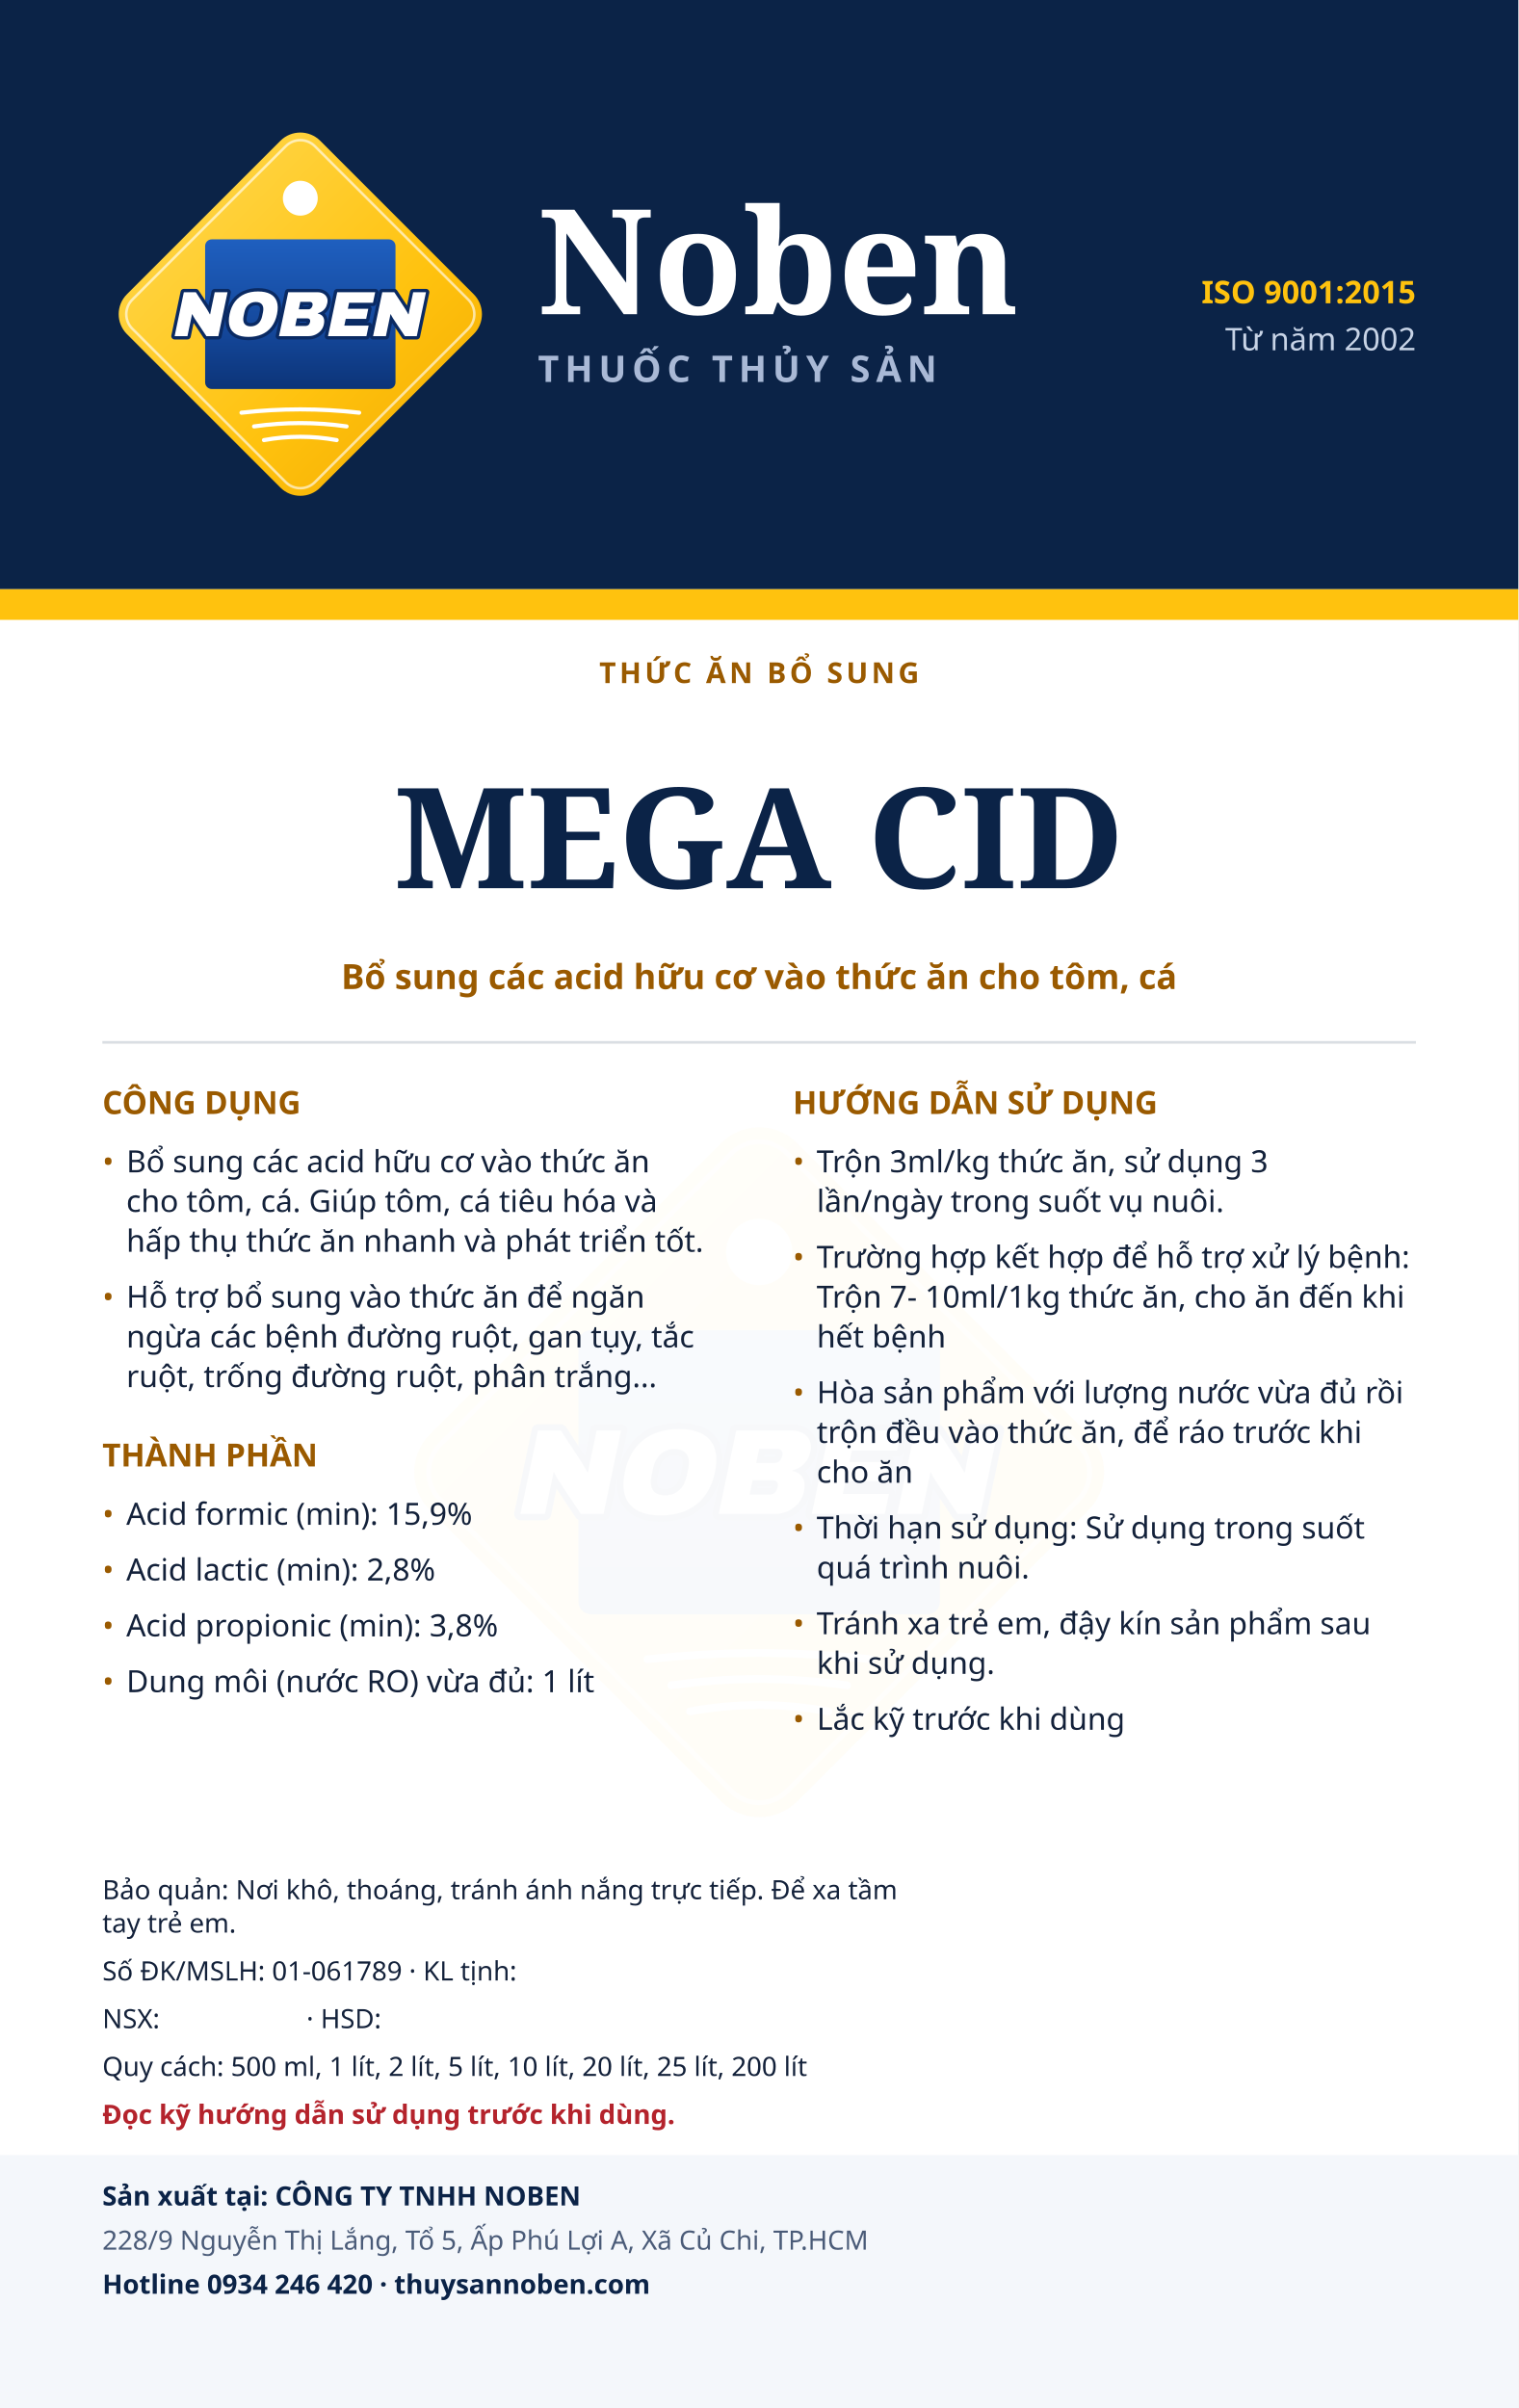
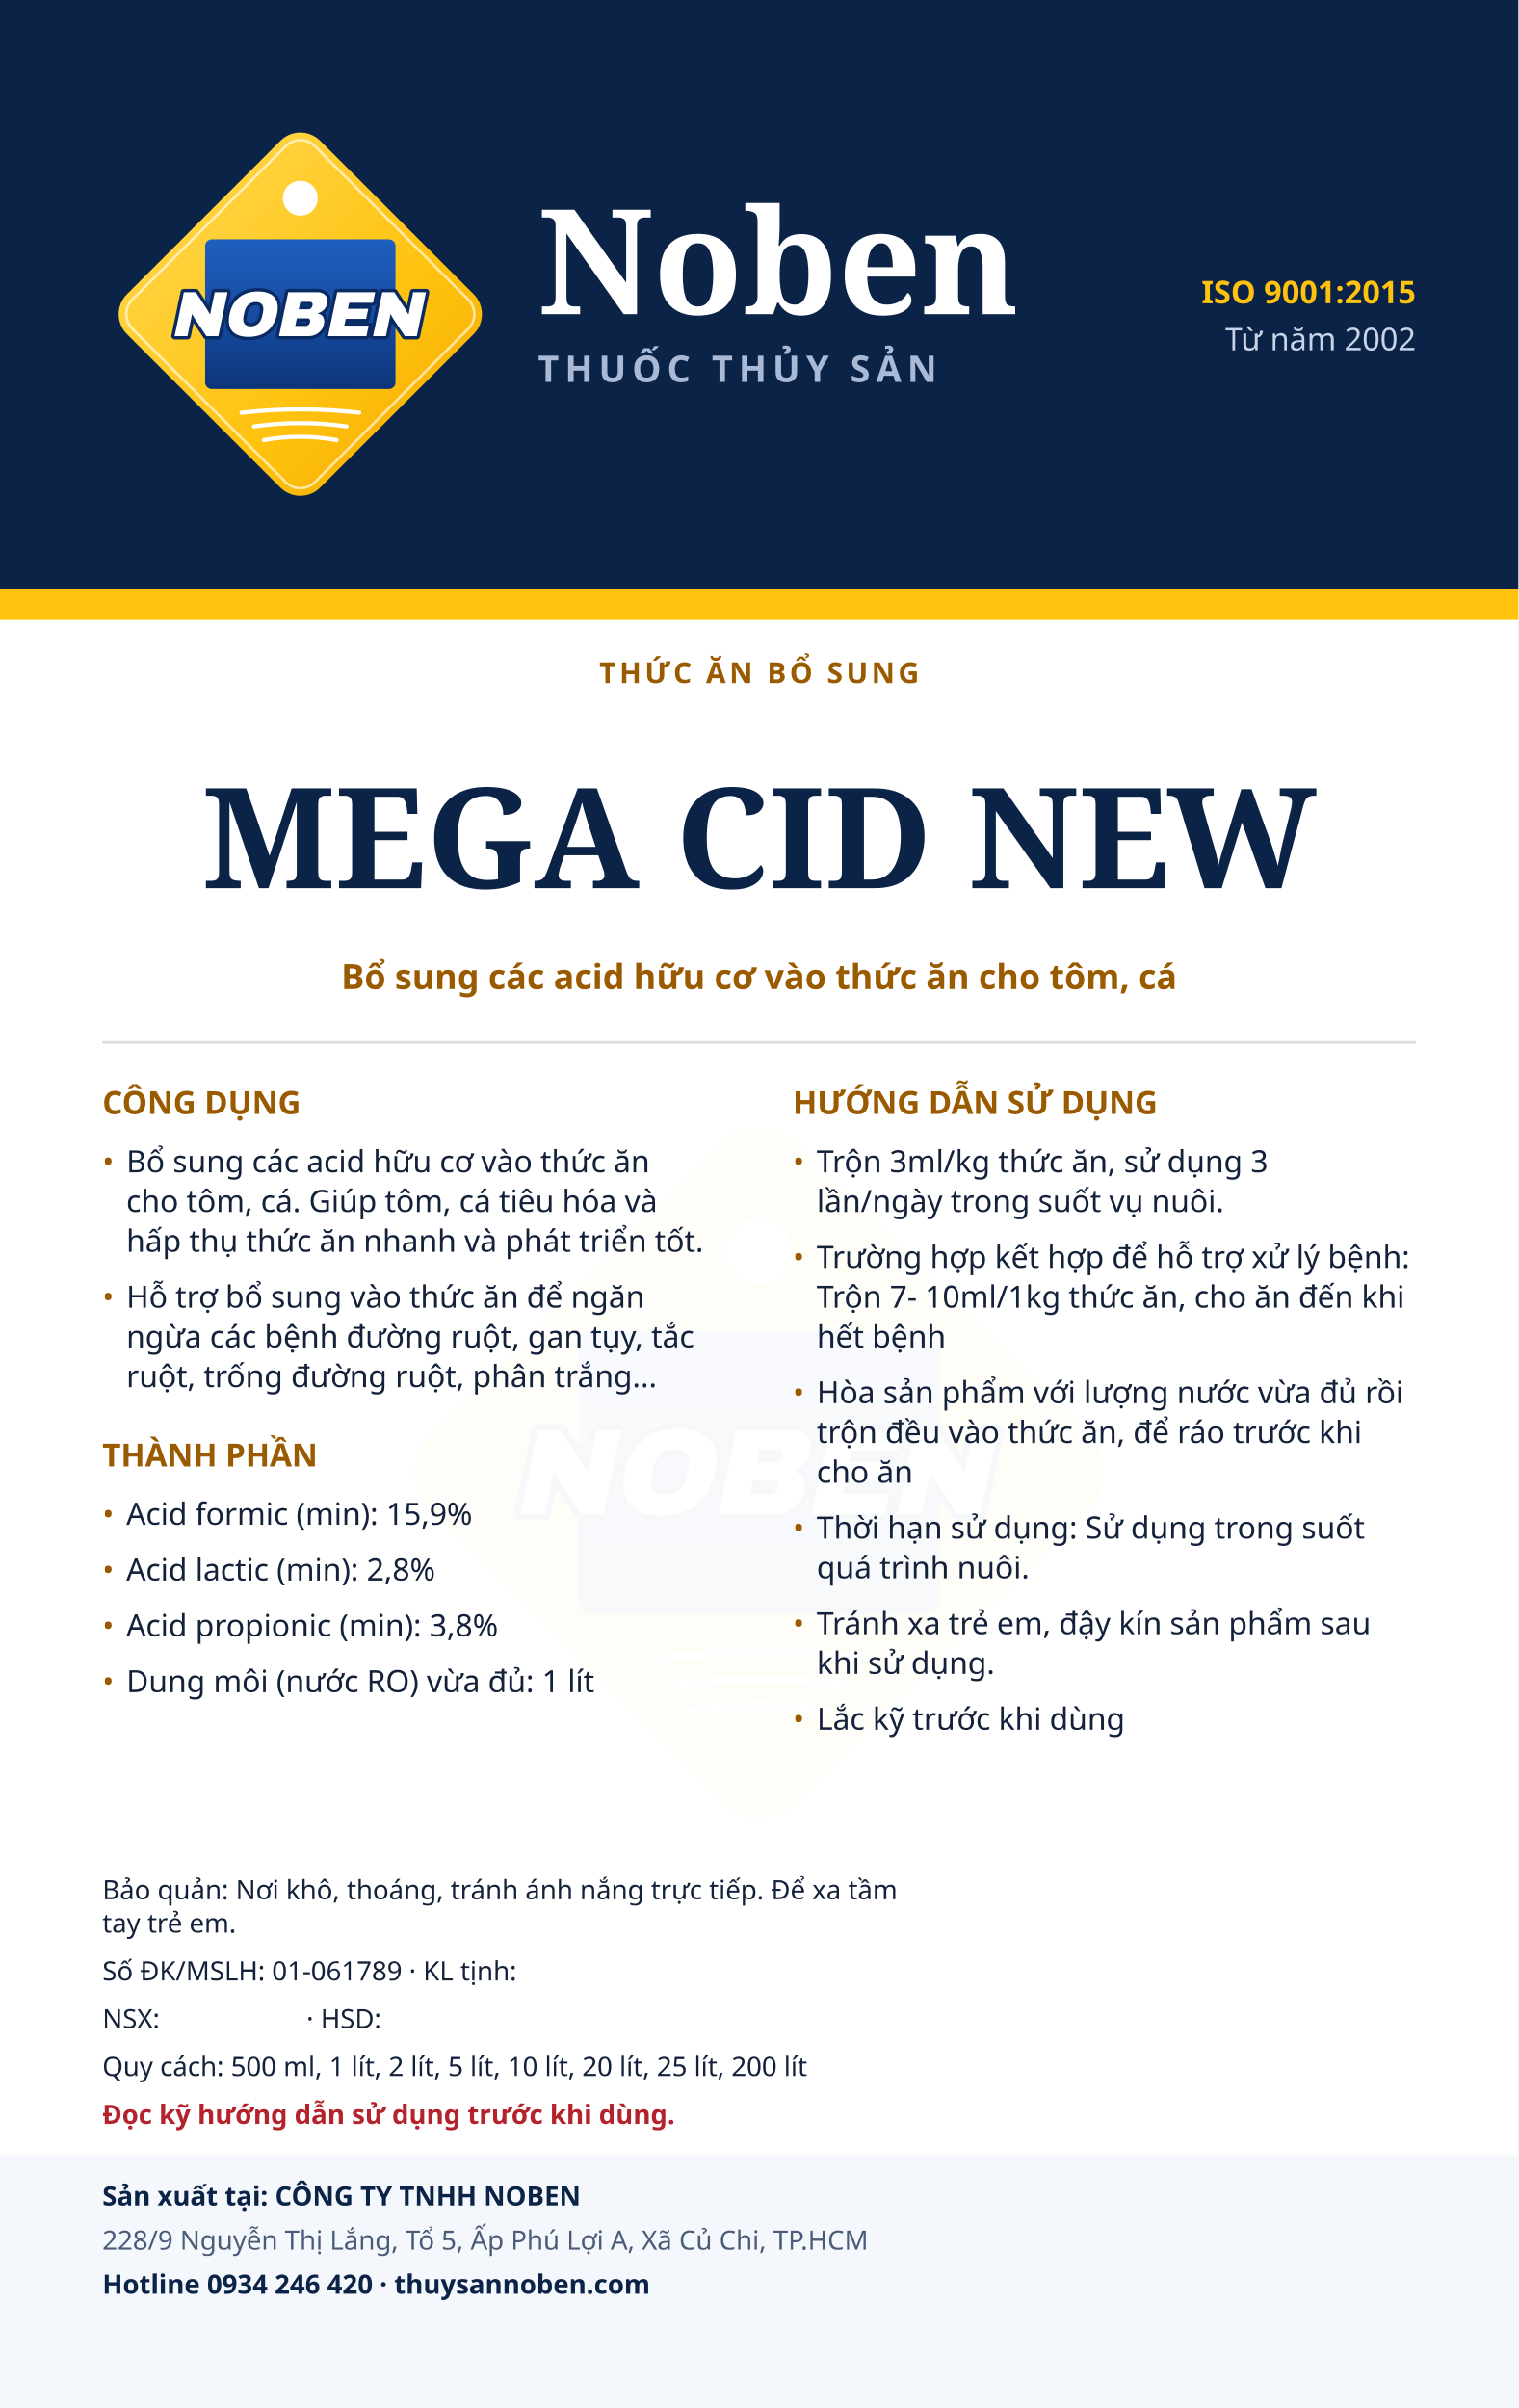
<svg xmlns="http://www.w3.org/2000/svg" xmlns:xlink="http://www.w3.org/1999/xlink" width="116mm" height="183.98mm" viewBox="-3 -3 116 183.98" data-trim="110 177.98" data-tran-le="3" data-an-toan="4.82">
  <defs>
    <clipPath id="nb-trang-giua">
      <rect x="0" y="44.36" width="110" height="117.29" />
    </clipPath>
  </defs>
  <g id="nen">
    <rect x="-3" y="-3" width="116" height="183.98" fill="#ffffff" />
    <rect x="-3" y="161.65" width="116" height="19.33" fill="#f4f7fb" />
    <g opacity="0.035" clip-path="url(#nb-trang-giua)">
      <use href="#nb-mark-art" xlink:href="#nb-mark-art" transform="translate(26.28 80.76) scale(0.1122)" />
    </g>
  </g>
  <g id="dai-thuong-hieu" data-khung="38.09 0 67.09 42.02">
    <rect x="-3" y="-3" width="116" height="45.02" fill="#0b2347" />
    <rect x="-3" y="42.02" width="116" height="2.34" fill="#ffc20e" />
    <text font-family="'Playfair Display ExtraBold', 'Playfair Display', serif" font-weight="800" font-size="11.18" fill="#ffffff" x="38.09" y="21.01">Noben</text>
    <text font-family="'Be Vietnam Pro SemiBold', 'Be Vietnam Pro', sans-serif" font-weight="600" font-size="2.79" fill="#a9b9d6" letter-spacing="0.45" x="38.09" y="26.18">THUỐC THỦY SẢN</text>
    <text font-family="'Be Vietnam Pro SemiBold', 'Be Vietnam Pro', sans-serif" font-weight="600" font-size="2.39" fill="#ffc20e" text-anchor="end" x="105.18" y="20.17">ISO 9001:2015</text>
    <text font-family="'Be Vietnam Pro', sans-serif" font-weight="400" font-size="2.39" fill="#c7d3e6" text-anchor="end" x="105.18" y="23.76">Từ năm 2002</text>
  </g>
  <g id="logo">
    <g transform="translate(4.82 5.88) scale(0.05908)">
      <g id="nb-mark-art">
        <defs>
          <linearGradient id="nb-g" x1="0" y1="0" x2="1" y2="1">
            <stop offset="0" stop-color="#ffdb57" />
            <stop offset=".618" stop-color="#ffc20e" />
            <stop offset="1" stop-color="#f2a900" />
          </linearGradient>
          <linearGradient id="nb-b" x1="0" y1="0" x2="0" y2="1">
            <stop offset="0" stop-color="#1f5fbf" />
            <stop offset=".618" stop-color="#14479a" />
            <stop offset="1" stop-color="#0c3478" />
          </linearGradient>
        </defs>
        <path d="M281.79 31.79 L480.21 230.21 A36.47 36.47 0 0 1 480.21 281.79 L281.79 480.21 A36.47 36.47 0 0 1 230.21 480.21 L31.79 281.79 A36.47 36.47 0 0 1 31.79 230.21 L230.21 31.79 A36.47 36.47 0 0 1 281.79 31.79 Z" fill="url(#nb-g)" />
        <path d="M274.83 38.76 L473.24 237.17 A26.62 26.62 0 0 1 473.24 274.83 L274.83 473.24 A26.62 26.62 0 0 1 237.17 473.24 L38.76 274.83 A26.62 26.62 0 0 1 38.76 237.17 L237.17 38.76 A26.62 26.62 0 0 1 274.83 38.76 Z" fill="none" stroke="#ffffff" stroke-opacity=".618" stroke-width="3.29" />
        <path d="M141.52 159.23 H370.48 A8.61 8.61 0 0 1 379.09 167.84 V344.16 A8.61 8.61 0 0 1 370.48 352.77 H141.52 A8.61 8.61 0 0 1 132.91 344.16 V167.84 A8.61 8.61 0 0 1 141.52 159.23 Z" fill="url(#nb-b)" />
        <circle cx="256" cy="106.02" r="22.54" fill="#ffffff" />
        <g transform="translate(93.46 284.39) scale(0.89704)">
          <g fill="none" stroke="#0a2a63" stroke-width="9.6" stroke-linejoin="round">
            <path transform="translate(-6.81 0)" d="M6.808 0.0 20.1 -63.296H37.396L52.312 -40.572Q52.947 -39.652 53.96 -37.904Q54.973 -36.156 56.022 -34.362Q57.071 -32.568 57.575 -31.464L58.074 -31.648Q58.523 -34.224 59.054 -36.754Q59.586 -39.284 59.856 -40.572L64.628 -63.296H83.12L69.828 0.0H52.624L35.765 -25.3Q34.587 -27.14 33.802 -28.658Q33.017 -30.176 32.295 -31.556L31.796 -31.372Q31.521 -29.624 31.154 -27.876Q30.787 -26.128 30.613 -25.3L25.3 0.0Z " />
            <path transform="translate(-7.2 0)" d="M113.676 1.104Q102.912 1.104 96.049 -2.576Q89.186 -6.256 86.674 -13.57Q84.162 -20.884 86.422 -31.648Q88.702 -42.504 94.276 -49.772Q99.85 -57.04 108.259 -60.72Q116.668 -64.4 127.432 -64.4Q138.288 -64.4 145.151 -60.72Q152.014 -57.04 154.536 -49.772Q157.058 -42.504 154.778 -31.648Q152.518 -20.884 146.934 -13.57Q141.35 -6.256 132.941 -2.576Q124.532 1.104 113.676 1.104ZM116.864 -14.076Q120.176 -14.076 122.928 -15.134Q125.68 -16.192 127.788 -18.124Q129.896 -20.056 131.294 -22.77Q132.692 -25.484 133.368 -28.704L134.604 -34.592Q135.281 -37.812 135.022 -40.526Q134.764 -43.24 133.468 -45.172Q132.172 -47.104 129.864 -48.162Q127.556 -49.22 124.244 -49.22Q120.932 -49.22 118.18 -48.162Q115.428 -47.104 113.366 -45.172Q111.304 -43.24 109.906 -40.526Q108.509 -37.812 107.832 -34.592L106.596 -28.704Q105.92 -25.484 106.178 -22.77Q106.436 -20.056 107.686 -18.124Q108.936 -16.192 111.244 -15.134Q113.552 -14.076 116.864 -14.076Z " />
            <path transform="translate(-7.59 0)" d="M158.08 0.0 171.372 -63.296H213.508Q218.292 -63.296 221.833 -61.318Q225.373 -59.34 227.031 -55.844Q228.689 -52.348 227.723 -47.748Q226.757 -43.148 224.667 -40.204Q222.577 -37.26 219.827 -35.558Q217.078 -33.856 214.052 -33.028L213.975 -32.66Q217.132 -31.924 219.469 -30.13Q221.807 -28.336 222.786 -25.116Q223.766 -21.896 222.704 -16.836Q221.641 -11.776 218.365 -8.004Q215.089 -4.232 210.504 -2.116Q205.92 0.0 200.768 0.0ZM181.503 -14.72H196.959Q199.075 -14.72 200.672 -16.192Q202.269 -17.664 202.888 -20.608Q203.177 -21.988 202.821 -23.138Q202.464 -24.288 201.542 -24.932Q200.619 -25.576 199.239 -25.576H183.783ZM186.526 -38.64H200.51Q201.982 -38.64 203.139 -39.33Q204.296 -40.02 205.165 -41.308Q206.033 -42.596 206.439 -44.528Q206.864 -46.552 205.783 -47.978Q204.703 -49.404 202.771 -49.404H188.787Z " />
            <path transform="translate(-7.8 0)" d="M228.932 0.0 242.224 -63.296H296.964L293.776 -48.116H259.368L257.533 -39.376H286.973L283.92 -24.84H254.48L252.452 -15.18H287.504L284.316 0.0Z " />
            <path transform="translate(-8 0)" d="M294.08 0.0 307.372 -63.296H324.668L339.584 -40.572Q340.219 -39.652 341.232 -37.904Q342.245 -36.156 343.294 -34.362Q344.343 -32.568 344.847 -31.464L345.346 -31.648Q345.795 -34.224 346.326 -36.754Q346.858 -39.284 347.128 -40.572L351.9 -63.296H370.392L357.1 0.0H339.896L323.037 -25.3Q321.859 -27.14 321.074 -28.658Q320.289 -30.176 319.567 -31.556L319.068 -31.372Q318.793 -29.624 318.426 -27.876Q318.059 -26.128 317.885 -25.3L312.572 0.0Z" />
          </g>
          <g fill="#ffffff">
            <path transform="translate(-6.81 0)" d="M6.808 0.0 20.1 -63.296H37.396L52.312 -40.572Q52.947 -39.652 53.96 -37.904Q54.973 -36.156 56.022 -34.362Q57.071 -32.568 57.575 -31.464L58.074 -31.648Q58.523 -34.224 59.054 -36.754Q59.586 -39.284 59.856 -40.572L64.628 -63.296H83.12L69.828 0.0H52.624L35.765 -25.3Q34.587 -27.14 33.802 -28.658Q33.017 -30.176 32.295 -31.556L31.796 -31.372Q31.521 -29.624 31.154 -27.876Q30.787 -26.128 30.613 -25.3L25.3 0.0Z " />
            <path transform="translate(-7.2 0)" d="M113.676 1.104Q102.912 1.104 96.049 -2.576Q89.186 -6.256 86.674 -13.57Q84.162 -20.884 86.422 -31.648Q88.702 -42.504 94.276 -49.772Q99.85 -57.04 108.259 -60.72Q116.668 -64.4 127.432 -64.4Q138.288 -64.4 145.151 -60.72Q152.014 -57.04 154.536 -49.772Q157.058 -42.504 154.778 -31.648Q152.518 -20.884 146.934 -13.57Q141.35 -6.256 132.941 -2.576Q124.532 1.104 113.676 1.104ZM116.864 -14.076Q120.176 -14.076 122.928 -15.134Q125.68 -16.192 127.788 -18.124Q129.896 -20.056 131.294 -22.77Q132.692 -25.484 133.368 -28.704L134.604 -34.592Q135.281 -37.812 135.022 -40.526Q134.764 -43.24 133.468 -45.172Q132.172 -47.104 129.864 -48.162Q127.556 -49.22 124.244 -49.22Q120.932 -49.22 118.18 -48.162Q115.428 -47.104 113.366 -45.172Q111.304 -43.24 109.906 -40.526Q108.509 -37.812 107.832 -34.592L106.596 -28.704Q105.92 -25.484 106.178 -22.77Q106.436 -20.056 107.686 -18.124Q108.936 -16.192 111.244 -15.134Q113.552 -14.076 116.864 -14.076Z " />
            <path transform="translate(-7.59 0)" d="M158.08 0.0 171.372 -63.296H213.508Q218.292 -63.296 221.833 -61.318Q225.373 -59.34 227.031 -55.844Q228.689 -52.348 227.723 -47.748Q226.757 -43.148 224.667 -40.204Q222.577 -37.26 219.827 -35.558Q217.078 -33.856 214.052 -33.028L213.975 -32.66Q217.132 -31.924 219.469 -30.13Q221.807 -28.336 222.786 -25.116Q223.766 -21.896 222.704 -16.836Q221.641 -11.776 218.365 -8.004Q215.089 -4.232 210.504 -2.116Q205.92 0.0 200.768 0.0ZM181.503 -14.72H196.959Q199.075 -14.72 200.672 -16.192Q202.269 -17.664 202.888 -20.608Q203.177 -21.988 202.821 -23.138Q202.464 -24.288 201.542 -24.932Q200.619 -25.576 199.239 -25.576H183.783ZM186.526 -38.64H200.51Q201.982 -38.64 203.139 -39.33Q204.296 -40.02 205.165 -41.308Q206.033 -42.596 206.439 -44.528Q206.864 -46.552 205.783 -47.978Q204.703 -49.404 202.771 -49.404H188.787Z " />
            <path transform="translate(-7.8 0)" d="M228.932 0.0 242.224 -63.296H296.964L293.776 -48.116H259.368L257.533 -39.376H286.973L283.92 -24.84H254.48L252.452 -15.18H287.504L284.316 0.0Z " />
            <path transform="translate(-8 0)" d="M294.08 0.0 307.372 -63.296H324.668L339.584 -40.572Q340.219 -39.652 341.232 -37.904Q342.245 -36.156 343.294 -34.362Q344.343 -32.568 344.847 -31.464L345.346 -31.648Q345.795 -34.224 346.326 -36.754Q346.858 -39.284 347.128 -40.572L351.9 -63.296H370.392L357.1 0.0H339.896L323.037 -25.3Q321.859 -27.14 321.074 -28.658Q320.289 -30.176 319.567 -31.556L319.068 -31.372Q318.793 -29.624 318.426 -27.876Q318.059 -26.128 317.885 -25.3L312.572 0.0Z" />
          </g>
        </g>
        <path d="M179.92 383.41 Q256 374.8 332.08 383.41 M196.19 401.13 Q256 392.52 315.81 401.13 M208.98 418.85 Q256 410.24 303.02 418.85" fill="none" stroke="#ffffff" stroke-width="5.32" stroke-linecap="round" />
      </g>
    </g>
  </g>
  <g id="ten-san-pham" data-khung="4.82 44.36 100.36 34.9">
    <text font-family="'Be Vietnam Pro SemiBold', 'Be Vietnam Pro', sans-serif" font-weight="600" font-size="2.2" fill="#9a5a00" text-anchor="middle" letter-spacing="0.26">
      <tspan x="55" y="49.19">THỨC ĂN BỔ SUNG</tspan>
    </text>
    <text font-family="'Playfair Display ExtraBold', 'Playfair Display', serif" font-weight="800" font-size="10.68" fill="#0b2347" text-anchor="middle">
-       <tspan x="55" y="64.86">MEGA CID</tspan>
+       <tspan x="55" y="64.86">MEGA CID NEW</tspan>
    </text>
    <text font-family="'Be Vietnam Pro SemiBold', 'Be Vietnam Pro', sans-serif" font-weight="600" font-size="2.64" fill="#9a5a00" text-anchor="middle">
      <tspan x="55" y="72.56">Bổ sung các acid hữu cơ vào thức ăn cho tôm, cá</tspan>
    </text>
  </g>
  <g id="cong-dung" data-khung="4.82 79.25 47.61 24.36">
    <line x1="4.82" y1="76.64" x2="105.18" y2="76.64" stroke="#0b2347" stroke-opacity="0.15" stroke-width="0.2" />
    <text font-family="'Be Vietnam Pro SemiBold', 'Be Vietnam Pro', sans-serif" font-weight="600" font-size="2.43" fill="#9a5a00">
      <tspan x="4.82" y="82.11">CÔNG DỤNG</tspan>
    </text>
    <text font-family="'Be Vietnam Pro', sans-serif" font-weight="400" font-size="2.34" fill="#9a5a00" x="4.82" y="86.57">•</text>
    <text font-family="'Be Vietnam Pro', sans-serif" font-weight="400" font-size="2.34" fill="#13213a">
      <tspan x="6.65" y="86.57">Bổ sung các acid hữu cơ vào thức ăn</tspan>
      <tspan x="6.65" y="89.6">cho tôm, cá. Giúp tôm, cá tiêu hóa và</tspan>
      <tspan x="6.65" y="92.64">hấp thụ thức ăn nhanh và phát triển tốt.</tspan>
    </text>
    <text font-family="'Be Vietnam Pro', sans-serif" font-weight="400" font-size="2.34" fill="#9a5a00" x="4.82" y="96.91">•</text>
    <text font-family="'Be Vietnam Pro', sans-serif" font-weight="400" font-size="2.34" fill="#13213a">
      <tspan x="6.65" y="96.91">Hỗ trợ bổ sung vào thức ăn để ngăn</tspan>
      <tspan x="6.65" y="99.95">ngừa các bệnh đường ruột, gan tụy, tắc</tspan>
      <tspan x="6.65" y="102.98">ruột, trống đường ruột, phân trắng...</tspan>
    </text>
  </g>
  <g id="huong-dan" data-khung="57.57 79.25 47.61 50.54">
    <text font-family="'Be Vietnam Pro SemiBold', 'Be Vietnam Pro', sans-serif" font-weight="600" font-size="2.43" fill="#9a5a00">
      <tspan x="57.57" y="82.11">HƯỚNG DẪN SỬ DỤNG</tspan>
    </text>
    <text font-family="'Be Vietnam Pro', sans-serif" font-weight="400" font-size="2.34" fill="#9a5a00" x="57.57" y="86.57">•</text>
    <text font-family="'Be Vietnam Pro', sans-serif" font-weight="400" font-size="2.34" fill="#13213a">
      <tspan x="59.4" y="86.57">Trộn 3ml/kg thức ăn, sử dụng 3</tspan>
      <tspan x="59.4" y="89.6">lần/ngày trong suốt vụ nuôi.</tspan>
    </text>
    <text font-family="'Be Vietnam Pro', sans-serif" font-weight="400" font-size="2.34" fill="#9a5a00" x="57.57" y="93.87">•</text>
    <text font-family="'Be Vietnam Pro', sans-serif" font-weight="400" font-size="2.34" fill="#13213a">
      <tspan x="59.4" y="93.87">Trường hợp kết hợp để hỗ trợ xử lý bệnh:</tspan>
      <tspan x="59.4" y="96.91">Trộn 7- 10ml/1kg thức ăn, cho ăn đến khi</tspan>
      <tspan x="59.4" y="99.95">hết bệnh</tspan>
    </text>
    <text font-family="'Be Vietnam Pro', sans-serif" font-weight="400" font-size="2.34" fill="#9a5a00" x="57.57" y="104.21">•</text>
    <text font-family="'Be Vietnam Pro', sans-serif" font-weight="400" font-size="2.34" fill="#13213a">
      <tspan x="59.4" y="104.21">Hòa sản phẩm với lượng nước vừa đủ rồi</tspan>
      <tspan x="59.4" y="107.25">trộn đều vào thức ăn, để ráo trước khi</tspan>
      <tspan x="59.4" y="110.29">cho ăn</tspan>
    </text>
    <text font-family="'Be Vietnam Pro', sans-serif" font-weight="400" font-size="2.34" fill="#9a5a00" x="57.57" y="114.55">•</text>
    <text font-family="'Be Vietnam Pro', sans-serif" font-weight="400" font-size="2.34" fill="#13213a">
      <tspan x="59.4" y="114.55">Thời hạn sử dụng: Sử dụng trong suốt</tspan>
      <tspan x="59.4" y="117.59">quá trình nuôi.</tspan>
    </text>
    <text font-family="'Be Vietnam Pro', sans-serif" font-weight="400" font-size="2.34" fill="#9a5a00" x="57.57" y="121.86">•</text>
    <text font-family="'Be Vietnam Pro', sans-serif" font-weight="400" font-size="2.34" fill="#13213a">
      <tspan x="59.4" y="121.86">Tránh xa trẻ em, đậy kín sản phẩm sau</tspan>
      <tspan x="59.4" y="124.89">khi sử dụng.</tspan>
    </text>
    <text font-family="'Be Vietnam Pro', sans-serif" font-weight="400" font-size="2.34" fill="#9a5a00" x="57.57" y="129.16">•</text>
    <text font-family="'Be Vietnam Pro', sans-serif" font-weight="400" font-size="2.34" fill="#13213a">
      <tspan x="59.4" y="129.16">Lắc kỹ trước khi dùng</tspan>
    </text>
  </g>
  <g id="thanh-phan" data-khung="4.82 106.19 47.61 20.74">
    <text font-family="'Be Vietnam Pro SemiBold', 'Be Vietnam Pro', sans-serif" font-weight="600" font-size="2.43" fill="#9a5a00">
      <tspan x="4.82" y="109.04">THÀNH PHẦN</tspan>
    </text>
    <text font-family="'Be Vietnam Pro', sans-serif" font-weight="400" font-size="2.34" fill="#9a5a00" x="4.82" y="113.5">•</text>
    <text font-family="'Be Vietnam Pro', sans-serif" font-weight="400" font-size="2.34" fill="#13213a">
      <tspan x="6.65" y="113.5">Acid formic (min): 15,9%</tspan>
    </text>
    <text font-family="'Be Vietnam Pro', sans-serif" font-weight="400" font-size="2.34" fill="#9a5a00" x="4.82" y="117.76">•</text>
    <text font-family="'Be Vietnam Pro', sans-serif" font-weight="400" font-size="2.34" fill="#13213a">
      <tspan x="6.65" y="117.76">Acid lactic (min): 2,8%</tspan>
    </text>
    <text font-family="'Be Vietnam Pro', sans-serif" font-weight="400" font-size="2.34" fill="#9a5a00" x="4.82" y="122.03">•</text>
    <text font-family="'Be Vietnam Pro', sans-serif" font-weight="400" font-size="2.34" fill="#13213a">
      <tspan x="6.65" y="122.03">Acid propionic (min): 3,8%</tspan>
    </text>
    <text font-family="'Be Vietnam Pro', sans-serif" font-weight="400" font-size="2.34" fill="#9a5a00" x="4.82" y="126.29">•</text>
    <text font-family="'Be Vietnam Pro', sans-serif" font-weight="400" font-size="2.34" fill="#13213a">
      <tspan x="6.65" y="126.29">Dung môi (nước RO) vừa đủ: 1 lít</tspan>
    </text>
  </g>
  <g id="phap-ly" data-khung="4.82 139.72 100.36 33.44">
    <text font-family="'Be Vietnam Pro', sans-serif" font-weight="400" font-size="2.03" fill="#13213a">
      <tspan x="4.82" y="142.11">Bảo quản: Nơi khô, thoáng, tránh ánh nắng trực tiếp. Để xa tầm</tspan>
      <tspan x="4.82" y="144.66">tay trẻ em.</tspan>
    </text>
    <text font-family="'Be Vietnam Pro', sans-serif" font-weight="400" font-size="2.03" fill="#13213a">
      <tspan x="4.82" y="148.31">Số ĐK/MSLH: 01-061789 · KL tịnh:</tspan>
    </text>
    <text font-family="'Be Vietnam Pro', sans-serif" font-weight="400" font-size="2.03" fill="#13213a">
      <tspan x="4.82" y="151.96">NSX:       · HSD:</tspan>
    </text>
    <text font-family="'Be Vietnam Pro', sans-serif" font-weight="400" font-size="2.03" fill="#13213a">
      <tspan x="4.82" y="155.61">Quy cách: 500 ml, 1 lít, 2 lít, 5 lít, 10 lít, 20 lít, 25 lít, 200 lít</tspan>
    </text>
    <text font-family="'Be Vietnam Pro SemiBold', 'Be Vietnam Pro', sans-serif" font-weight="600" font-size="2.03" fill="#b4232c">
      <tspan x="4.82" y="159.27">Đọc kỹ hướng dẫn sử dụng trước khi dùng.</tspan>
    </text>
    <text font-family="'Be Vietnam Pro SemiBold', 'Be Vietnam Pro', sans-serif" font-weight="600" font-size="2.03" fill="#0b2347">
      <tspan x="4.82" y="165.51">Sản xuất tại: CÔNG TY TNHH NOBEN</tspan>
    </text>
    <text font-family="'Be Vietnam Pro', sans-serif" font-weight="400" font-size="2.03" fill="#4a5b78">
      <tspan x="4.82" y="168.88">228/9 Nguyễn Thị Lắng, Tổ 5, Ấp Phú Lợi A, Xã Củ Chi, TP.HCM</tspan>
    </text>
    <text font-family="'Be Vietnam Pro SemiBold', 'Be Vietnam Pro', sans-serif" font-weight="600" font-size="2.03" fill="#0b2347">
      <tspan x="4.82" y="172.25">Hotline 0934 246 420 · thuysannoben.com</tspan>
    </text>
  </g>
  <g id="ma-vach" data-khung="72.18 139.87 33 19.8">
</g>
  <g id="vung-an-toan" display="none">
    <rect x="-3" y="-3" width="116" height="183.98" fill="none" stroke="#e6007e" stroke-width="0.2" />
    <rect x="0" y="0" width="110" height="177.98" fill="none" stroke="#00a0e9" stroke-width="0.25" />
    <rect x="4.82" y="4.82" width="100.36" height="168.34" fill="none" stroke="#2fb34a" stroke-width="0.2" stroke-dasharray="1 1" />
    <line x1="0" y1="110" x2="110" y2="110" stroke="#ffc20e" stroke-width="0.2" stroke-dasharray="2 1" />
  </g>
</svg>
